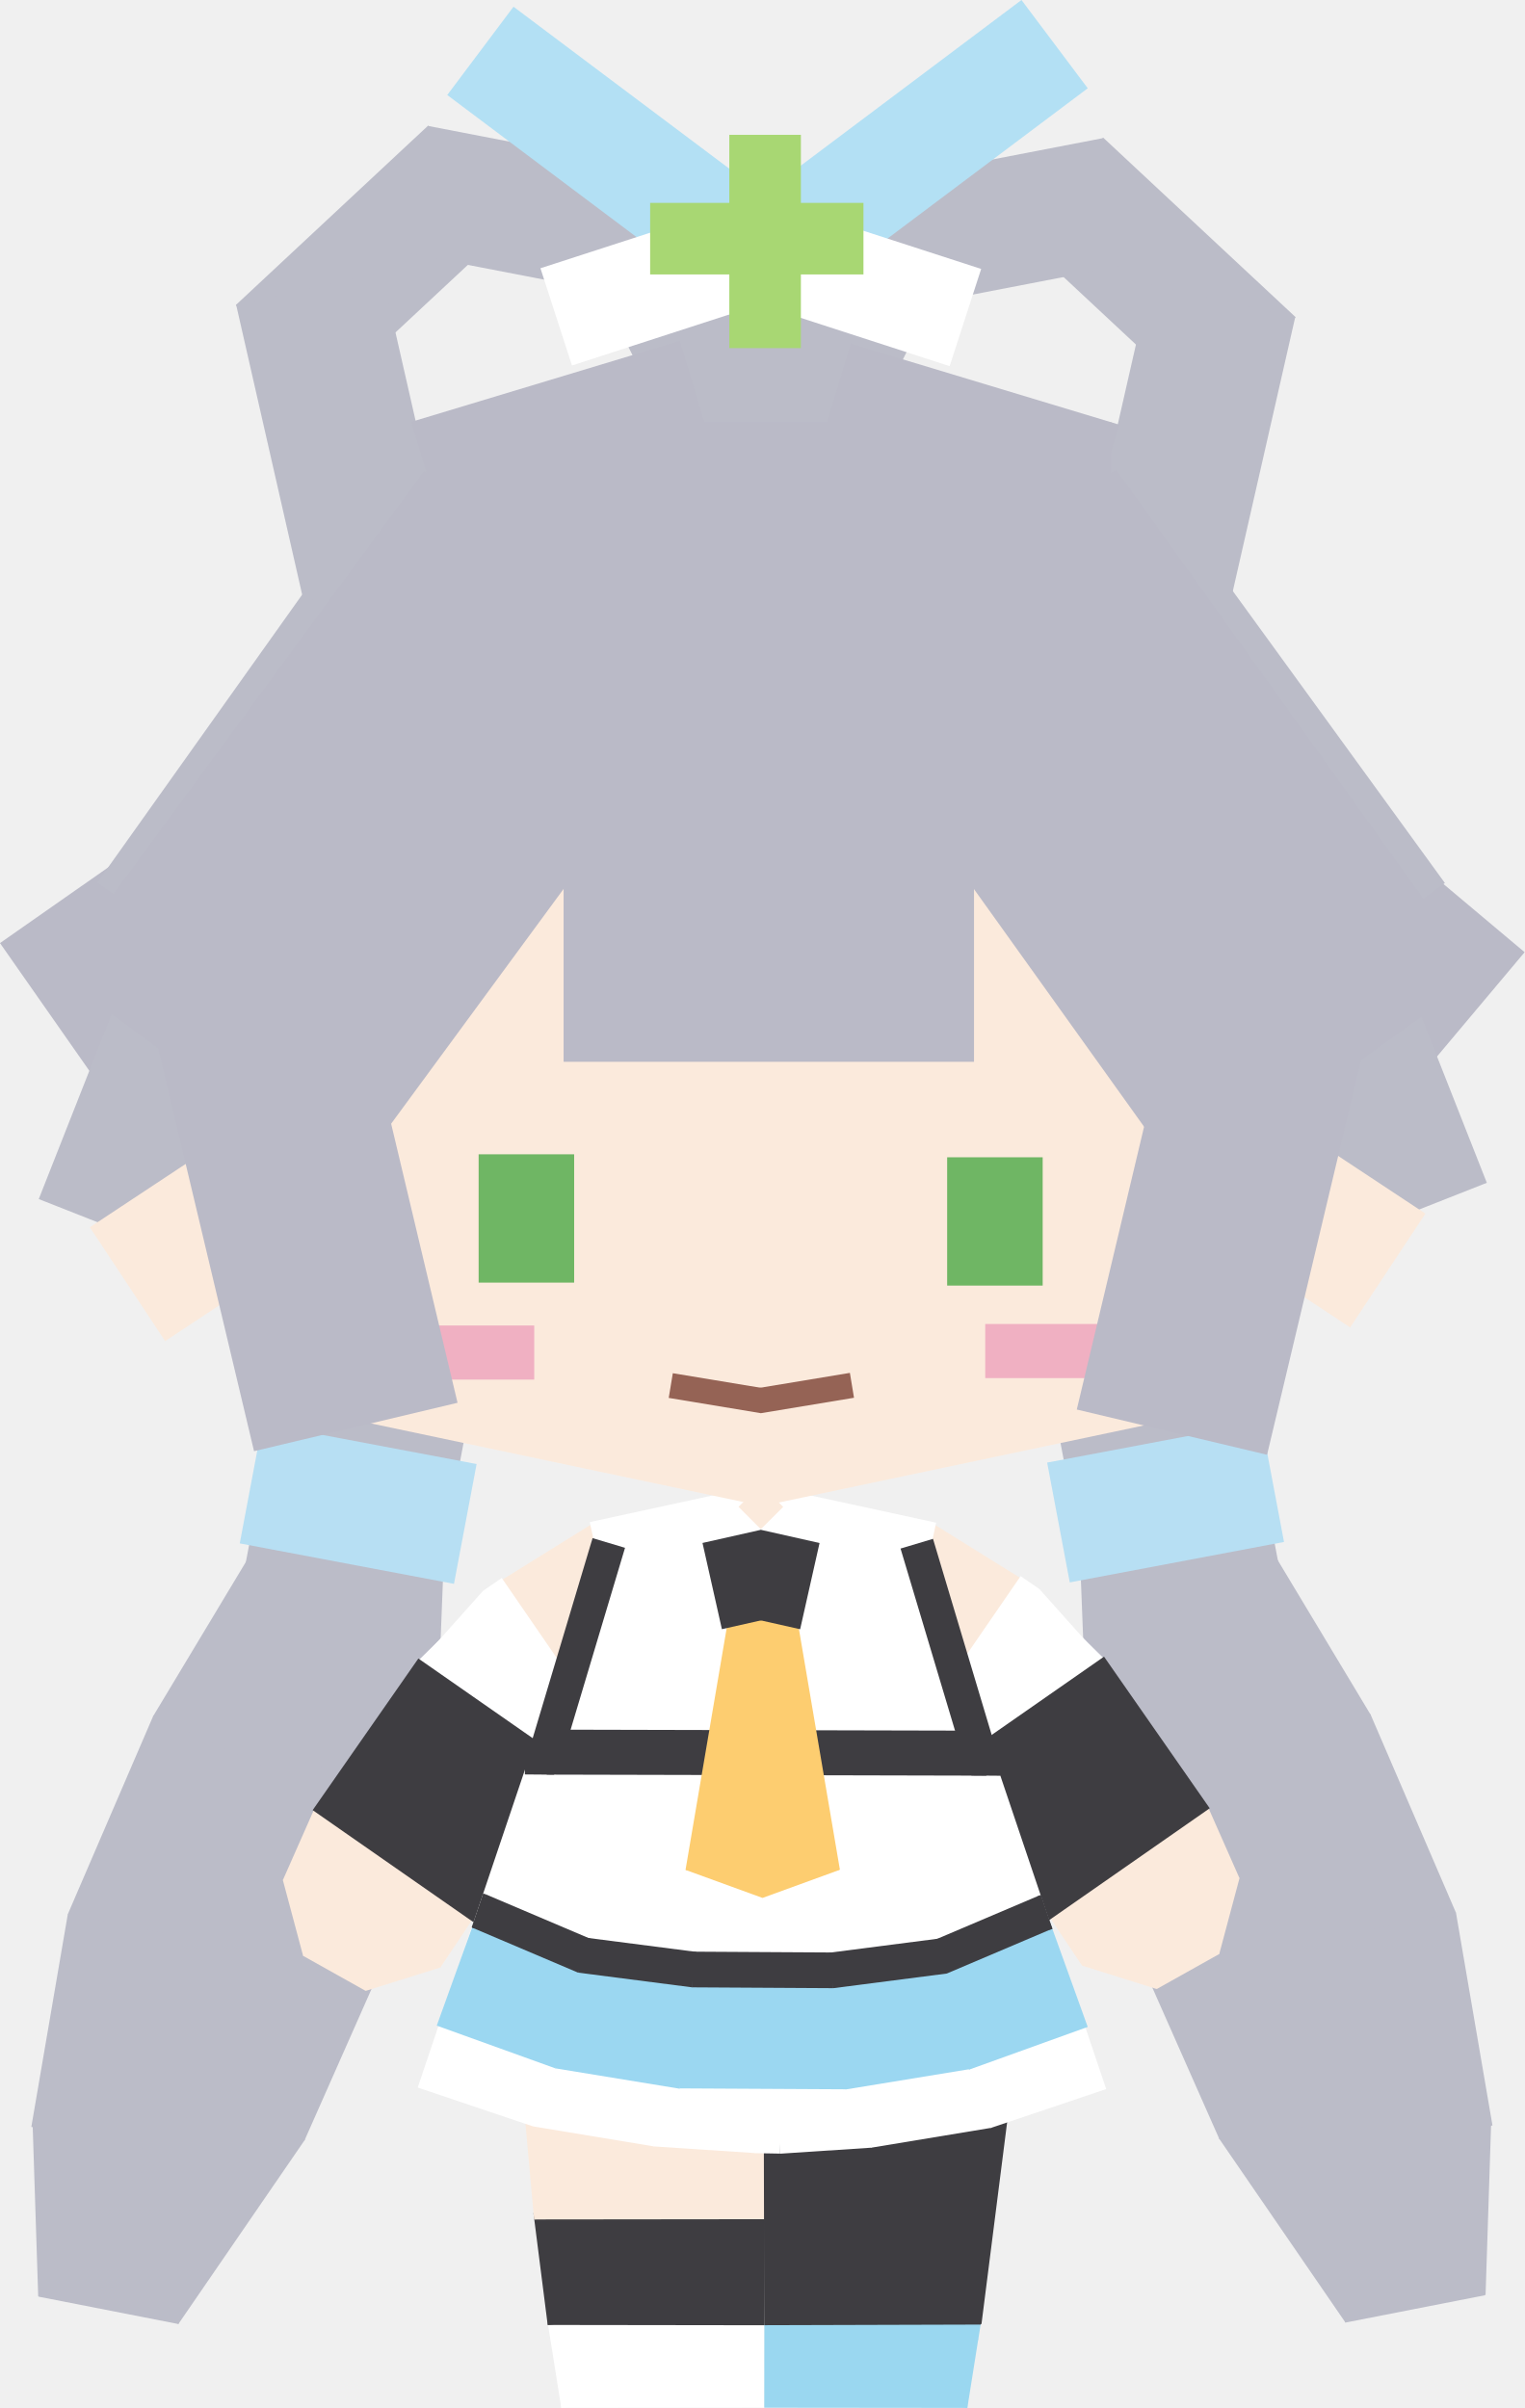
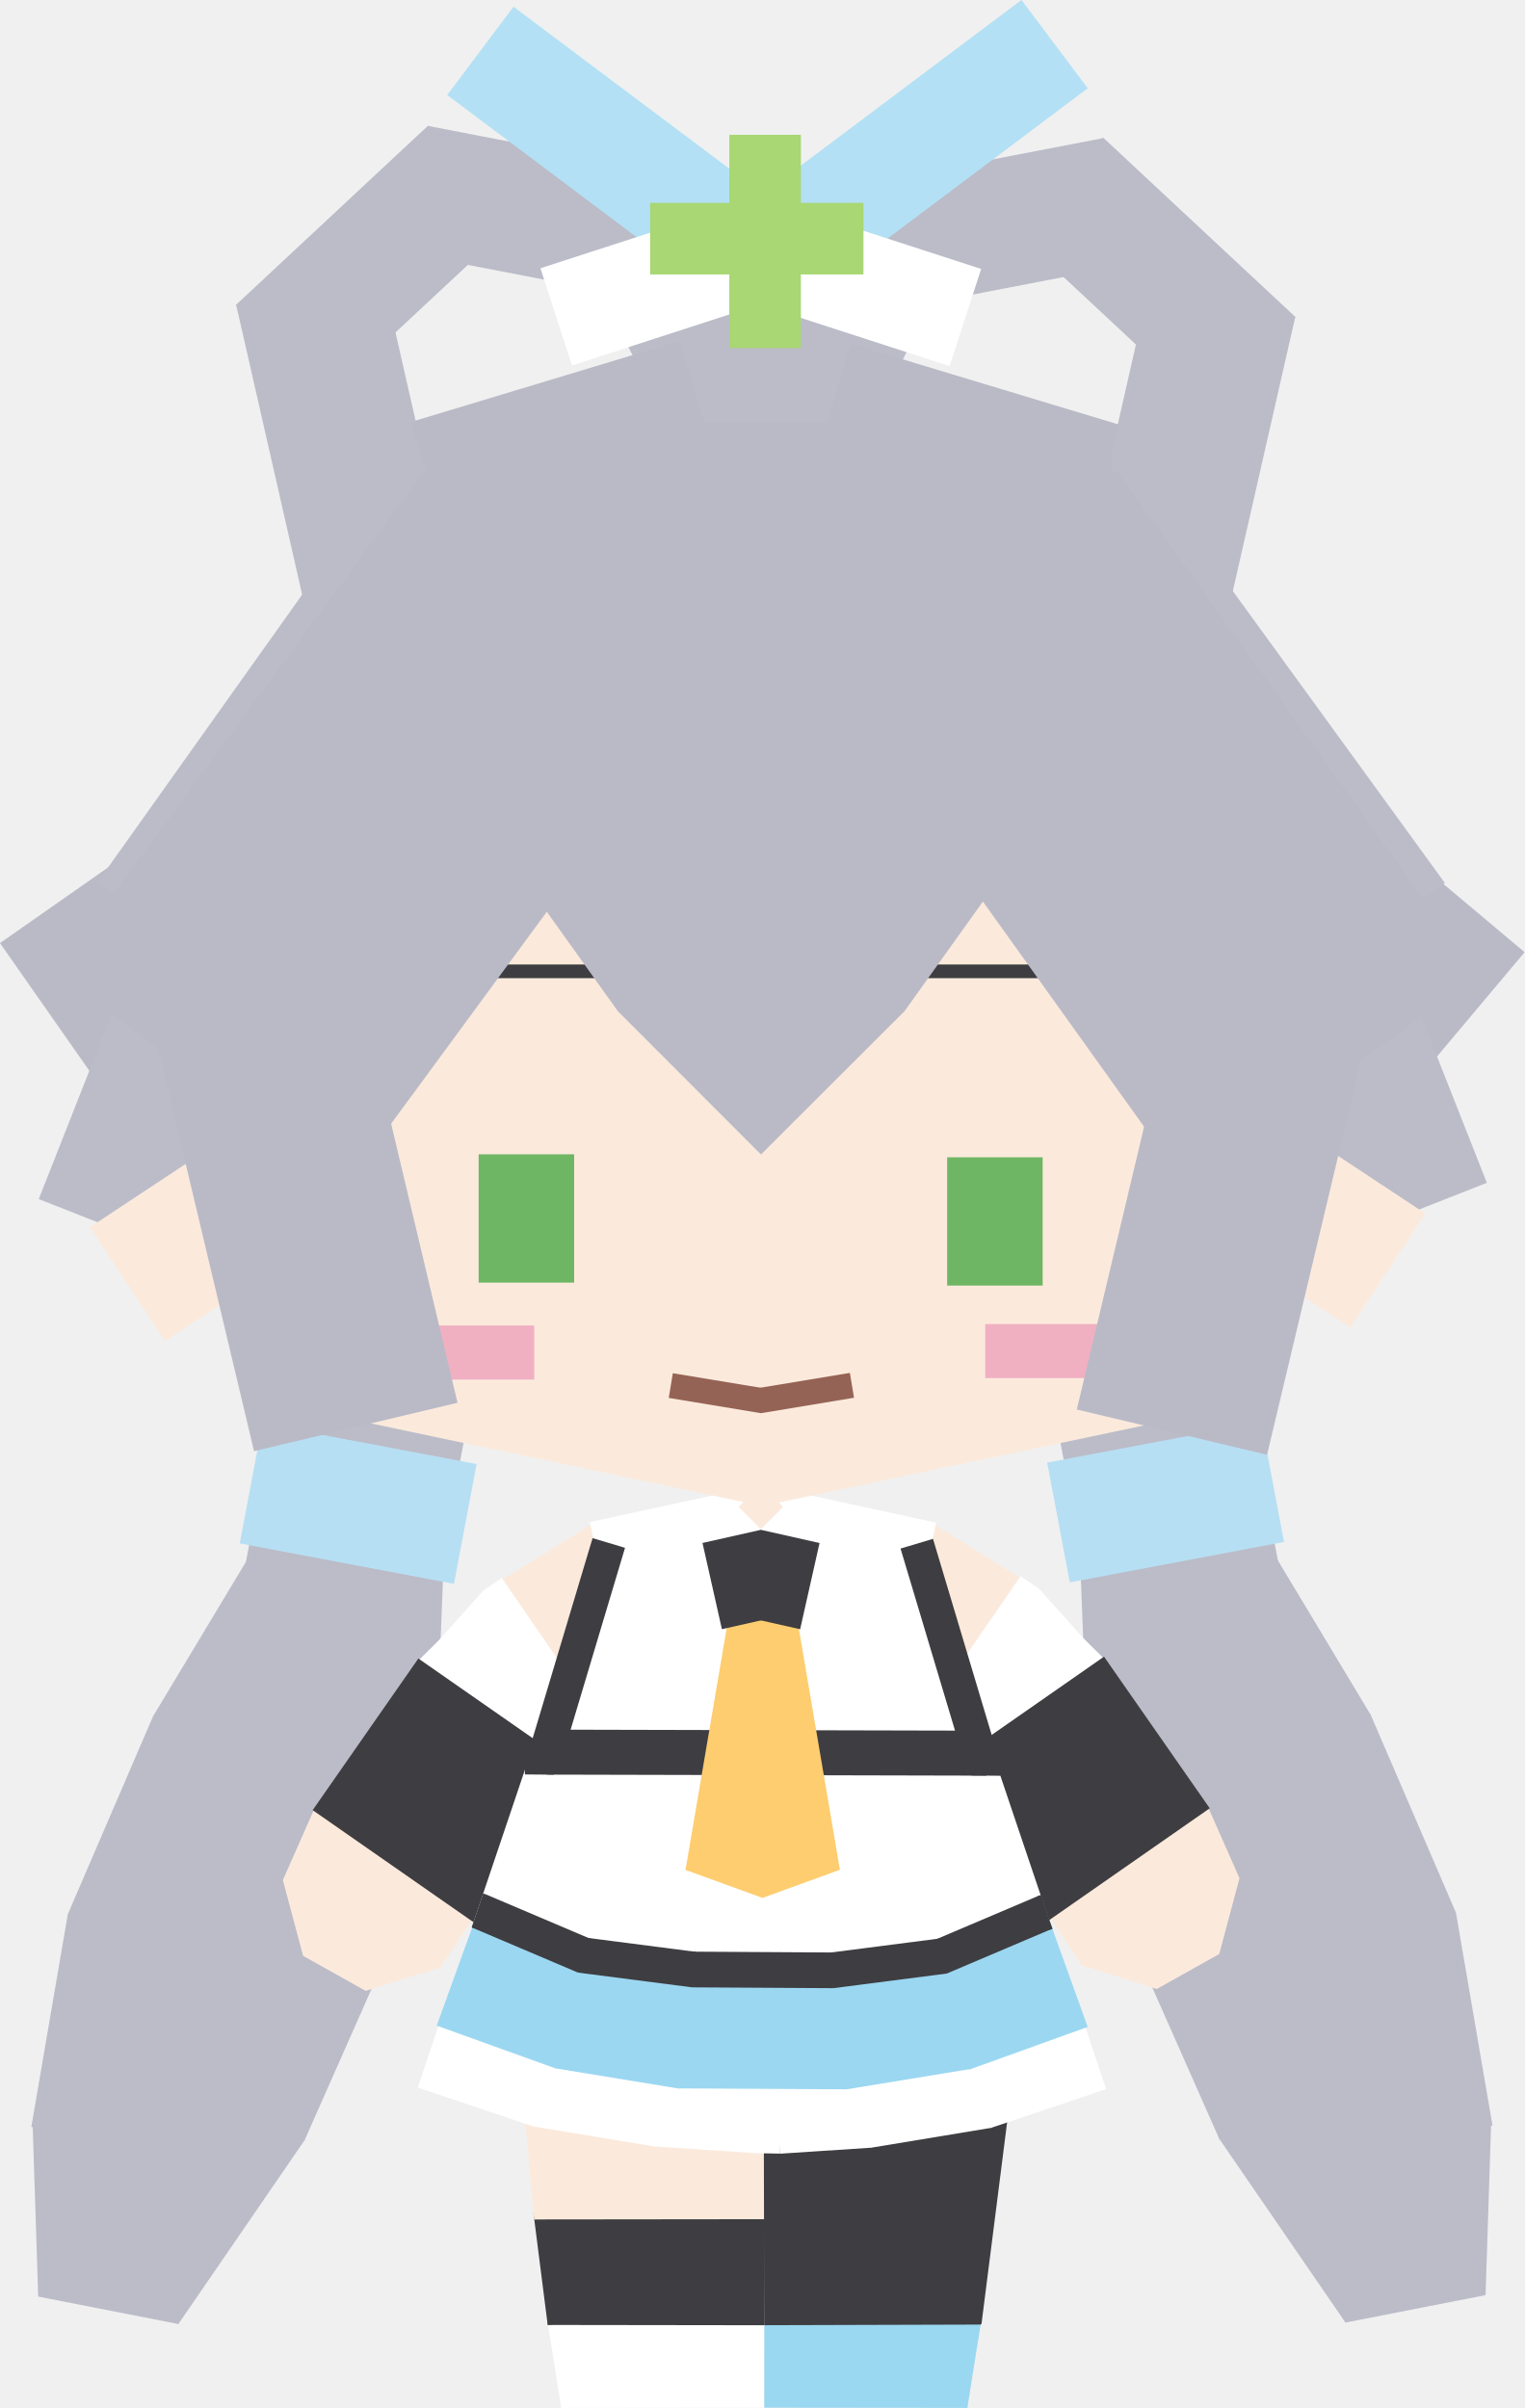
<svg xmlns="http://www.w3.org/2000/svg" width="33.79mm" height="53.378mm" viewBox="0 0 33.79 53.378" version="1.1" id="svg1" xml:space="preserve">
  <defs id="defs1" />
-   <g id="layer24" transform="translate(-15.27188,-42.22059)">
+   <g id="layer24" style="display:inline" transform="translate(-15.27188,-42.22059)">
    <g id="layer13" style="display:inline">
      <rect style="display:inline;fill:#bbbcc8;fill-opacity:1;stroke-width:0.169" id="rect3-9-2-1-8-7" width="4.022" height="6.103" x="34.855" y="64.92" transform="rotate(10.69835)" ry="0" />
      <rect style="display:inline;fill:#bbbcc8;fill-opacity:1;stroke-width:0.18" id="rect3-9-2-1-8-7-6" width="4.276" height="6.488" x="34.627" y="70.03" transform="rotate(10.69835)" ry="0" />
      <rect style="display:inline;fill:#bbbcc8;fill-opacity:1;stroke-width:0.135" id="rect3-9-2-1-8-7-6-4" width="3.157" height="4.955" x="32.563" y="83.345" transform="matrix(0.9813435,0.1922629,-0.1792262,0.9838079,0,0)" ry="0" />
      <rect style="display:inline;fill:#bbbcc8;fill-opacity:1;stroke-width:0.135" id="rect3-9-2-1-8-7-6-4-0" width="3.157" height="4.955" x="65.76" y="60.518" transform="matrix(0.816765,0.5769705,-0.5660834,0.824348,0,0)" ry="0" />
      <rect style="display:inline;fill:#bbbcc8;fill-opacity:1;stroke-width:0.135" id="rect3-9-2-1-8-7-6-4-0-8" width="3.157" height="4.955" x="53.266" y="67.389" transform="matrix(0.9090412,0.4167062,-0.404609,0.9144898,0,0)" ry="0" />
      <rect style="display:inline;fill:#bbbcc8;fill-opacity:1;stroke-width:0.135" id="rect3-9-2-1-8-7-6-4-0-8-2" width="3.157" height="4.955" x="36.773" y="73.467" transform="matrix(0.9787513,0.2050507,-0.1920473,0.9813857,0,0)" ry="0" />
      <rect style="display:inline;fill:#bbbcc8;fill-opacity:1;stroke-width:0.092" id="rect3-9-2-1-8-7-6-4-0-8-2-6" width="2.142" height="3.363" x="25.934" y="75.534" transform="matrix(0.99864,0.05213678,-0.0388829,0.9992438,0,0)" ry="0" />
      <rect style="display:inline;fill:#bbbcc8;fill-opacity:1;stroke-width:0.223" id="rect3-9-2-1-8-7-6-4-5" width="5.122" height="8.323" x="40.386" y="71.066" transform="matrix(0.9547713,0.2973412,-0.273938,0.9617474,0,0)" ry="0" />
      <rect style="display:inline;fill:#bbbcc8;fill-opacity:1;stroke-width:0.109" id="rect3-9-2-1-8-7-6-4-5-4" width="2.511" height="4.081" x="57.365" y="53.699" transform="matrix(0.8442494,0.5359505,-0.515175,0.857085,0,0)" ry="0" />
      <rect style="display:inline;fill:#bbbcc8;fill-opacity:1;stroke-width:0.109" id="rect3-9-2-1-8-7-6-4-5-4-8" width="2.821" height="4.792" x="48.908" y="65.123" transform="matrix(0.9084985,0.4178881,-0.3955789,0.918432,0,0)" ry="0" />
      <rect style="display:inline;fill:#bbbcc8;fill-opacity:1;stroke-width:0.109" id="rect3-9-2-1-8-7-6-4-5-4-8-9" width="2.821" height="4.792" x="30.85" y="79.838" transform="matrix(0.9811926,0.1930314,-0.1690141,0.9856136,0,0)" ry="0" />
      <rect style="display:inline;fill:#bbbcc8;fill-opacity:1;stroke-width:0.084" id="rect3-9-2-1-8-7-6-4-5-4-8-9-2" width="2.364" height="3.767" x="13.099" y="89.509" transform="matrix(0.9999683,-0.00796054,0.03237641,0.9994757,0,0)" ry="0" />
      <rect style="opacity:1;fill:#b7dff3;fill-opacity:1;stroke-width:0.271" id="rect7" width="4.832" height="2.703" x="34.412" y="68.582" transform="rotate(10.69464)" />
    </g>
    <g id="layer15" style="display:inline">
      <rect style="display:inline;fill:#bbbcc8;fill-opacity:1;stroke-width:0.169" id="rect3-9-2-1-8-7-4" width="4.022" height="6.103" x="-28.349" y="76.828" transform="matrix(-0.9826181,0.1856383,0.1856383,0.9826181,0,0)" ry="0" />
      <rect style="display:inline;fill:#bbbcc8;fill-opacity:1;stroke-width:0.18" id="rect3-9-2-1-8-7-6-6" width="4.276" height="6.488" x="-28.577" y="81.938" transform="matrix(-0.9826181,0.1856383,0.1856383,0.9826181,0,0)" ry="0" />
      <rect style="display:inline;fill:#bbbcc8;fill-opacity:1;stroke-width:0.135" id="rect3-9-2-1-8-7-6-4-1" width="3.157" height="4.955" x="-30.722" y="95.68" transform="matrix(-0.9813435,0.1922629,0.1792262,0.9838079,0,0)" ry="0" />
      <rect style="display:inline;fill:#bbbcc8;fill-opacity:1;stroke-width:0.135" id="rect3-9-2-1-8-7-6-4-0-82" width="3.157" height="4.955" x="12.718" y="97.603" transform="matrix(-0.816765,0.5769705,0.5660834,0.824348,0,0)" ry="0" />
      <rect style="display:inline;fill:#bbbcc8;fill-opacity:1;stroke-width:0.135" id="rect3-9-2-1-8-7-6-4-0-8-1" width="3.157" height="4.955" x="-5.569" y="94.163" transform="matrix(-0.9090412,0.4167062,0.404609,0.9144898,0,0)" ry="0" />
      <rect style="display:inline;fill:#bbbcc8;fill-opacity:1;stroke-width:0.135" id="rect3-9-2-1-8-7-6-4-0-8-2-1" width="3.157" height="4.955" x="-26.358" y="86.625" transform="matrix(-0.9787513,0.2050507,0.1920473,0.9813857,0,0)" ry="0" />
      <rect style="display:inline;fill:#bbbcc8;fill-opacity:1;stroke-width:0.092" id="rect3-9-2-1-8-7-6-4-0-8-2-6-9" width="2.142" height="3.363" x="-38.34" y="78.856" transform="matrix(-0.99864,0.05213678,0.0388829,0.9992438,0,0)" ry="0" />
      <rect style="display:inline;fill:#bbbcc8;fill-opacity:1;stroke-width:0.223" id="rect3-9-2-1-8-7-6-4-5-7" width="5.122" height="8.323" x="-21.497" y="90.165" transform="matrix(-0.9547713,0.2973412,0.273938,0.9617474,0,0)" ry="0" />
      <rect style="display:inline;fill:#bbbcc8;fill-opacity:1;stroke-width:0.109" id="rect3-9-2-1-8-7-6-4-5-4-6" width="2.511" height="4.081" x="2.208" y="88.153" transform="matrix(-0.8442494,0.5359505,0.515175,0.857085,0,0)" ry="0" />
      <rect style="display:inline;fill:#bbbcc8;fill-opacity:1;stroke-width:0.109" id="rect3-9-2-1-8-7-6-4-5-4-8-2" width="2.821" height="4.792" x="-10.192" y="91.979" transform="matrix(-0.9084985,0.4178881,0.3955789,0.918432,0,0)" ry="0" />
      <rect style="display:inline;fill:#bbbcc8;fill-opacity:1;stroke-width:0.109" id="rect3-9-2-1-8-7-6-4-5-4-8-9-9" width="2.821" height="4.792" x="-32.565" y="92.226" transform="matrix(-0.9811926,0.1930314,0.1690141,0.9856136,0,0)" ry="0" />
      <rect style="display:inline;fill:#bbbcc8;fill-opacity:1;stroke-width:0.084" id="rect3-9-2-1-8-7-6-4-5-4-8-9-2-5" width="2.364" height="3.767" x="-51.201" y="88.965" transform="matrix(-0.9999683,-0.00796054,-0.03237641,0.9994757,0,0)" ry="0" />
      <rect style="fill:#b7dff3;fill-opacity:1;stroke-width:0.271" id="rect7-2" width="4.832" height="2.703" x="-28.792" y="80.486" transform="matrix(-0.9826301,0.1855747,0.1855747,0.9826301,0,0)" />
    </g>
    <g id="layer20" transform="translate(-0.2572469,-0.3274052)" style="display:inline">
      <rect style="display:inline;fill:#fbeadc;fill-opacity:1;stroke-width:0.052" id="rect2-7" width="2.181" height="1.737" x="53.988" y="66.485" transform="rotate(23.84642)" />
      <rect style="display:inline;fill:#fbeadc;fill-opacity:1;stroke-width:0.052" id="rect2-7-8" width="2.188" height="1.742" x="-0.68" y="86.996" transform="rotate(-14.95834)" />
      <rect style="display:inline;fill:#fbeadc;fill-opacity:1;stroke-width:0.052" id="rect2-7-5" width="2.181" height="1.737" x="-89.781" y="-3.365" transform="rotate(-107.3988)" />
      <rect style="display:inline;fill:#fbeadc;fill-opacity:1;stroke-width:0.052" id="rect2-7-7" width="2.738" height="2.643" x="79.947" y="16.032" transform="rotate(58.12373)" />
      <rect style="display:inline;fill:#fbeadc;fill-opacity:1;stroke-width:0.052" id="rect2-7-7-3" width="1.888" height="0.737" x="-64.006" y="-53.554" transform="rotate(-150.9124)" />
      <rect style="display:inline;fill:#fbeadc;fill-opacity:1;stroke-width:0.052" id="rect2-7-7-3-8" width="1.403" height="1.226" x="-84.343" y="-3.954" transform="rotate(-113.2692)" />
      <rect style="display:inline;fill:#fbeadc;fill-opacity:1;stroke-width:0.052" id="rect2-7-7-0" width="2.738" height="2.643" x="-48.914" y="-70.638" transform="matrix(0.5828557,-0.8125756,-0.8125756,-0.5828557,0,0)" />
      <rect style="display:inline;fill:#ffffff;fill-opacity:1;stroke-width:0.072" id="rect9-6-5-5-3-9-5-3-5-6" width="1.833" height="3.876" x="-38.001" y="73.937" transform="rotate(-44.57185)" ry="0" />
      <rect style="display:inline;fill:#ffffff;fill-opacity:1;stroke-width:0.072" id="rect9-6-5-5-3-9-5-3-5-6-30" width="1.273" height="0.734" x="-52.211" y="68.442" transform="rotate(-56.06203)" ry="0" />
      <rect style="display:inline;fill:#ffffff;fill-opacity:1;stroke-width:0.072" id="rect9-6-5-5-3-9-5-3-5-6-3" width="4.066" height="0.506" x="-83.046" y="-22.48" transform="rotate(-124.5178)" ry="0" />
      <rect style="display:inline;fill:#ffffff;fill-opacity:1;stroke-width:0.095" id="rect9-6-5-5-3-9-5-3-5-6-3-3" width="1.476" height="1.629" x="-72.873" y="-42.195" transform="rotate(-138.2355)" ry="0" />
      <rect style="display:inline;fill:#fbeadc;fill-opacity:1;stroke-width:0.052" id="rect2-7-8-4" width="2.188" height="1.742" x="-68.942" y="-57.532" transform="rotate(-146.2036)" />
      <rect style="display:inline;fill:#fbeadc;fill-opacity:1;stroke-width:0.048" id="rect2-7-8-3" width="1.977" height="1.586" x="-64.07" y="61.397" transform="rotate(-60.74099)" />
      <rect style="display:inline;fill:#3e3d41;fill-opacity:1;stroke-width:0.266" id="rect10-1-49" width="4.353" height="4.097" x="-70.047" y="-54.987" transform="rotate(-145.128)" />
+       <ellipse style="display:inline;opacity:0;fill:#9ad7f0;fill-opacity:1;stroke-width:0.265" id="pivot_arm_left" cx="29.735" cy="77.127" transform="translate(0.2572469,0.3274052)" rx="0.152" ry="0.152" />
    </g>
    <g id="layer21" style="display:inline">
      <rect style="display:inline;fill:#fbeadc;fill-opacity:1;stroke-width:0.052" id="rect2-7-1" width="2.181" height="1.737" x="-5.193" y="92.24" transform="matrix(-0.9146325,0.4042864,0.4042864,0.9146325,0,0)" />
      <rect style="display:inline;fill:#fbeadc;fill-opacity:1;stroke-width:0.052" id="rect2-7-8-45" width="2.188" height="1.742" x="-62.939" y="69.98" transform="matrix(-0.9661138,-0.2581166,-0.2581166,0.9661138,0,0)" />
      <rect style="display:inline;fill:#fbeadc;fill-opacity:1;stroke-width:0.052" id="rect2-7-5-6" width="2.181" height="1.737" x="-70.13" y="-64.843" transform="matrix(0.2990213,-0.9542464,-0.9542464,-0.2990213,0,0)" />
      <rect style="display:inline;fill:#fbeadc;fill-opacity:1;stroke-width:0.052" id="rect2-7-7-2" width="2.738" height="2.643" x="45.55" y="70.645" transform="matrix(-0.5280867,0.8491905,0.8491905,0.5280867,0,0)" />
      <rect style="display:inline;fill:#fbeadc;fill-opacity:1;stroke-width:0.052" id="rect2-7-7-3-0" width="1.888" height="0.737" x="-7.425" y="-84.608" transform="matrix(0.8738778,-0.4861457,-0.4861457,-0.8738778,0,0)" />
      <rect style="display:inline;fill:#fbeadc;fill-opacity:1;stroke-width:0.052" id="rect2-7-7-3-8-3" width="1.403" height="1.226" x="-58.506" y="-63.1" transform="matrix(0.3950524,-0.9186586,-0.9186586,-0.3950524,0,0)" />
      <rect style="display:inline;fill:#fbeadc;fill-opacity:1;stroke-width:0.052" id="rect2-7-7-0-5" width="2.738" height="2.643" x="-86.233" y="-17.978" transform="rotate(-125.6517)" />
      <rect style="display:inline;fill:#ffffff;fill-opacity:1;stroke-width:0.072" id="rect9-6-5-5-3-9-5-3-5-6-6" width="1.833" height="3.876" x="-83.72" y="28.378" transform="matrix(-0.7123709,-0.7018032,-0.7018032,0.7123709,0,0)" ry="0" />
      <rect style="display:inline;fill:#ffffff;fill-opacity:1;stroke-width:0.072" id="rect9-6-5-5-3-9-5-3-5-6-30-6" width="1.273" height="0.734" x="-87.938" y="14.69" transform="matrix(-0.558295,-0.8296425,-0.8296425,0.558295,0,0)" ry="0" />
      <rect style="display:inline;fill:#ffffff;fill-opacity:1;stroke-width:0.072" id="rect9-6-5-5-3-9-5-3-5-6-3-6" width="4.066" height="0.506" x="-46.169" y="-75.45" transform="matrix(0.5666618,-0.8239505,-0.8239505,-0.5666618,0,0)" ry="0" />
      <rect style="display:inline;fill:#ffffff;fill-opacity:1;stroke-width:0.095" id="rect9-6-5-5-3-9-5-3-5-6-3-3-7" width="1.476" height="1.629" x="-24.486" y="-84.909" transform="matrix(0.7458884,-0.666071,-0.666071,-0.7458884,0,0)" ry="0" />
      <rect style="display:inline;fill:#fbeadc;fill-opacity:1;stroke-width:0.052" id="rect2-7-8-4-6" width="2.188" height="1.742" x="-15.101" y="-93.126" transform="matrix(0.8310193,-0.5562436,-0.5562436,-0.8310193,0,0)" />
      <rect style="display:inline;fill:#fbeadc;fill-opacity:1;stroke-width:0.048" id="rect2-7-8-3-7" width="1.977" height="1.586" x="-95.294" y="4.909" transform="matrix(-0.4887584,-0.8724192,-0.8724192,0.4887584,0,0)" />
-       <rect style="display:inline;fill:#3e3d41;fill-opacity:1;stroke-width:0.266" id="rect10-1-49-7" width="4.353" height="4.097" x="-16.884" y="-91.586" transform="matrix(0.8204317,-0.5717446,-0.5717446,-0.8204317,0,0)" />
-     </g>
-     <g id="layer22">
+       <rect style="fill:#3e3d41;fill-opacity:1;stroke-width:0.266" id="rect10-1-49-7" width="4.353" height="4.097" x="-16.884" y="-91.586" transform="matrix(0.8204317,-0.5717446,-0.5717446,-0.8204317,0,0)" />
+       <ellipse style="opacity:0;fill:#9ad7f0;fill-opacity:1;stroke-width:0.203" id="pivot_arm_right" cx="34.475" cy="77.063" rx="0.13" ry="0.13" />
+     </g>
+     <g id="layer22" style="display:inline">
      <rect style="display:inline;fill:#ffffff;fill-opacity:1;stroke-width:0.078" id="rect9-6-5-5-3-9-5-3-5-6-2" width="1.862" height="4.5" x="-95.625" y="27.583" transform="matrix(-0.00135437,-0.9999991,0.9999995,-0.00103653,0,0)" ry="0" />
      <rect style="display:inline;fill:#ffffff;fill-opacity:1;stroke-width:0.08" id="rect9-6-5-5-3-9-5-3-5-6-2-9" width="1.971" height="1.545" x="-14.35" y="-98.764" transform="matrix(-0.9875956,0.1570186,-0.1568016,-0.9876301,0,0)" ry="0" />
      <rect style="display:inline;fill:#ffffff;fill-opacity:1;stroke-width:0.015" id="rect9-6-5-5-3-9-5-3-5-6-2-9-5" width="0.359" height="0.465" x="-12.737" y="-97.236" transform="matrix(-0.9875956,0.1570186,-0.1568016,-0.9876301,0,0)" ry="0" />
      <rect style="display:inline;fill:#3e3d41;fill-opacity:1;stroke-width:0.212" id="rect10-1-49-4" width="4.799" height="2.358" x="-32.67" y="-93.722" transform="matrix(-0.9999991,-0.00132855,0.00487604,-0.9999881,0,0)" />
      <rect style="display:inline;fill:#3e3d41;fill-opacity:1;stroke-width:0.082" id="rect10-1-49-4-3" width="0.736" height="2.499" x="-16.104" y="-96.348" transform="matrix(-0.9929564,0.1184806,-0.1261135,-0.9920158,0,0)" />
      <rect style="display:inline;fill:#fbeadc;fill-opacity:1;stroke-width:0.103" id="rect2-7-8-3-78" width="5.099" height="2.811" x="26.909" y="88.638" transform="matrix(0.9999994,-0.00110605,0.00234388,0.9999972,0,0)" />
      <rect style="display:inline;fill:#fbeadc;fill-opacity:1;stroke-width:0.04" id="rect2-7-8-3-78-9" width="0.763" height="2.798" x="18.793" y="91.019" transform="matrix(0.9942169,-0.1073911,0.08979925,0.9959599,0,0)" />
-     </g>
-     <g id="layer23">
+       <circle style="display:inline;opacity:0;fill:#9ad7f0;fill-opacity:1;stroke-width:0.265" id="path15" cx="30.1" cy="87.1" r="0.1" />
+     </g>
+     <g id="layer23" style="display:inline">
      <rect style="display:inline;fill:#9ad7f0;fill-opacity:1;stroke-width:0.078" id="rect9-6-5-5-3-9-5-3-5-6-2-4" width="1.862" height="4.5" x="-95.558" y="-36.84" transform="matrix(0.00135437,-0.9999991,-0.9999995,-0.00103653,0,0)" ry="0" />
      <rect style="display:inline;fill:#9ad7f0;fill-opacity:1;stroke-width:0.08" id="rect9-6-5-5-3-9-5-3-5-6-2-9-53" width="1.971" height="1.545" x="49.276" y="-88.648" transform="matrix(0.9875956,0.1570186,0.1568016,-0.9876301,0,0)" ry="0" />
      <rect style="display:inline;fill:#9ad7f0;fill-opacity:1;stroke-width:0.015" id="rect9-6-5-5-3-9-5-3-5-6-2-9-5-0" width="0.359" height="0.465" x="50.889" y="-87.12" transform="matrix(0.9875956,0.1570186,0.1568016,-0.9876301,0,0)" ry="0" />
      <rect style="display:inline;fill:#3e3d41;fill-opacity:1;stroke-width:0.315" id="rect10-1-49-4-8" width="4.799" height="5.182" x="32.002" y="-93.857" transform="matrix(0.9999957,-0.00291962,-0.00221881,-0.9999975,0,0)" />
      <rect style="display:inline;fill:#3e3d41;fill-opacity:1;stroke-width:0.082" id="rect10-1-49-4-3-9" width="0.841" height="5.168" x="47.711" y="-88.694" transform="matrix(0.9929564,0.1184806,0.1261135,-0.9920158,0,0)" />
+       <circle style="opacity:0;fill:#9ad7f0;fill-opacity:1;stroke-width:0.265" id="path16" cx="34.3" cy="87.1" r="0.1" />
    </g>
    <g id="layer18" style="display:inline">
      <g id="layer25" style="display:inline">
        <rect style="display:inline;opacity:1;fill:#ffffff;fill-opacity:1;stroke-width:0.273" id="rect9" width="7.541" height="12.568" x="28.377" y="76.349" />
        <rect style="display:inline;fill:#ffffff;fill-opacity:1;stroke-width:0.06" id="rect9-6" width="3.885" height="1.553" x="11.603" y="80.242" transform="rotate(-12.23386)" />
        <rect style="display:inline;fill:#ffffff;fill-opacity:1;stroke-width:0.06" id="rect9-6-5" width="3.966" height="1.576" x="47.335" y="-68.192" transform="matrix(0.9772908,0.2119024,0.2119024,-0.9772908,0,0)" />
        <rect style="display:inline;fill:#ffffff;fill-opacity:1;stroke-width:0.126" id="rect9-6-5-5" width="11.478" height="3.731" x="-74.668" y="-55.257" transform="matrix(0.3195941,-0.9475545,-0.9475545,-0.3195941,0,0)" />
        <rect style="display:inline;fill:#ffffff;fill-opacity:1;stroke-width:0.126" id="rect9-6-5-5-5" width="11.478" height="3.731" x="83.76" y="-9.406" transform="rotate(71.36162)" />
        <rect style="display:inline;fill:#ffffff;fill-opacity:1;stroke-width:0.072" id="rect9-6-5-5-3-9-5" width="2.702" height="1.385" x="-54.204" y="74.645" transform="matrix(-0.947655,-0.3192962,-0.3192962,0.947655,0,0)" ry="0" />
        <rect style="display:inline;fill:#ffffff;fill-opacity:1;stroke-width:0.072" id="rect9-6-5-5-3-9-5-3" width="2.708" height="1.388" x="-44.021" y="82.347" transform="matrix(-0.9865819,-0.1632672,-0.1632672,0.9865819,0,0)" ry="0" />
        <rect style="display:inline;fill:#ffffff;fill-opacity:1;stroke-width:0.071" id="rect9-6-5-5-3-9-5-3-0" width="2.257" height="1.323" x="-37.852" y="86.324" transform="matrix(-0.9978328,-0.0658009,-0.0658009,0.9978328,0,0)" ry="0" />
        <rect style="display:inline;fill:#ffffff;fill-opacity:1;stroke-width:0.033" id="rect9-6-5-5-3-9-5-3-0-1" width="0.569" height="1.148" x="-32.686" y="88.221" transform="matrix(-0.9998367,-0.01807164,-0.00133288,0.9999991,0,0)" ry="0" />
        <rect style="display:inline;fill:#ffffff;fill-opacity:1;stroke-width:0.072" id="rect9-6-5-5-3-9-5-7" width="2.702" height="1.385" x="6.737" y="95.214" transform="rotate(-18.62037)" ry="0" />
        <rect style="display:inline;fill:#ffffff;fill-opacity:1;stroke-width:0.072" id="rect9-6-5-5-3-9-5-3-5" width="2.702" height="1.385" x="19.455" y="92.884" transform="rotate(-9.396587)" ry="0" />
        <rect style="display:inline;fill:#ffffff;fill-opacity:1;stroke-width:0.072" id="rect9-6-5-5-3-9-5-3-0-3" width="2.039" height="1.574" x="26.57" y="90.335" transform="rotate(-3.772841)" ry="0" />
        <rect style="display:inline;fill:#fbeadc;fill-opacity:1;stroke-width:0.045" id="rect2-3-8-3" height="0.7" x="-31" y="-76.587" transform="matrix(0.7080416,-0.7061707,-0.7061707,-0.7080416,0,0)" width="0.7" />
      </g>
      <g id="layer29" style="display:inline">
        <rect style="opacity:1;fill:#9bd7f1;fill-opacity:1;stroke-width:0.265" id="rect13" width="2.795" height="2.483" x="53.009" y="71.022" transform="rotate(19.81602)" />
        <rect style="display:inline;fill:#9bd7f1;fill-opacity:1;stroke-width:0.265" id="rect13-4" width="2.795" height="2.483" x="41.449" y="79.971" transform="rotate(9.301333)" />
        <rect style="display:inline;fill:#9bd7f1;fill-opacity:1;stroke-width:0.265" id="rect13-7" width="2.795" height="2.483" x="-7.503" y="92.857" transform="matrix(-0.940786,0.339001,0.339001,0.940786,0,0)" />
        <rect style="display:inline;fill:#9bd7f1;fill-opacity:1;stroke-width:0.265" id="rect13-4-05" width="2.795" height="2.483" x="-22.051" y="90.388" transform="matrix(-0.986852,0.1616268,0.1616268,0.986852,0,0)" />
        <rect style="display:inline;fill:#9bd7f1;fill-opacity:1;stroke-width:0.304" id="rect13-4-0" width="3.688" height="2.477" x="31.177" y="85.87" transform="matrix(0.999985,0.00547605,-0.00957788,0.9999541,0,0)" />
      </g>
      <g id="layer26" style="display:inline">
        <rect style="opacity:1;fill:#3e3d41;fill-opacity:1;stroke-width:0.265" id="rect10" width="0.751" height="5.234" x="49.089" y="64.971" transform="rotate(16.65753)" />
        <rect style="display:inline;fill:#3e3d41;fill-opacity:1;stroke-width:0.265" id="rect10-8" width="0.751" height="5.234" x="11.81" y="-88.668" transform="matrix(0.9580352,-0.2866505,-0.2866505,-0.9580352,0,0)" />
        <rect style="display:inline;fill:#3e3d41;fill-opacity:1;stroke-width:0.416" id="rect10-8-1" width="0.997" height="9.744" x="80.497" y="-37.747" transform="matrix(-0.00753584,0.9999716,-0.9999972,-0.00237769,0,0)" />
        <rect style="display:inline;fill:#3e3d41;fill-opacity:1;stroke-width:0.051" id="rect10-8-1-3" width="0.225" height="0.649" x="81.111" y="-27.735" transform="matrix(-0.00222064,0.9999975,-0.9999674,-0.00806874,0,0)" />
        <rect style="display:inline;fill:#3e3d41;fill-opacity:1;stroke-width:0.052" id="rect10-8-1-3-8" width="0.237" height="0.649" x="81.027" y="-37.623" transform="matrix(-0.00210727,0.9999978,-0.9999638,-0.00850279,0,0)" />
        <rect style="display:inline;fill:#3e3d41;fill-opacity:1;stroke-width:0.266" id="rect10-1" width="0.797" height="2.559" x="-68.116" y="56.906" transform="rotate(-66.97492)" />
        <rect style="display:inline;fill:#3e3d41;fill-opacity:1;stroke-width:0.043" id="rect10-1-6" width="0.07" height="0.794" x="-51.662" y="-72.22" transform="rotate(-161.3082)" />
        <rect style="display:inline;fill:#3e3d41;fill-opacity:1;stroke-width:0.043" id="rect10-1-6-3" width="0.07" height="0.794" x="-9.328" y="92.071" transform="matrix(-0.9472563,0.3204771,0.3204771,0.9472563,0,0)" />
        <rect style="display:inline;fill:#3e3d41;fill-opacity:1;stroke-width:0.265" id="rect10-1-4" width="0.791" height="2.541" x="-81.65" y="38.847" transform="rotate(-82.65161)" />
        <rect style="display:inline;fill:#3e3d41;fill-opacity:1;stroke-width:0.294" id="rect10-1-4-5" width="0.791" height="3.136" x="-86.094" y="31.37" transform="matrix(0.00889827,-0.9999604,0.9999829,0.00584227,0,0)" />
        <rect style="display:inline;fill:#3e3d41;fill-opacity:1;stroke-width:0.265" id="rect10-1-9" width="0.791" height="2.541" x="-93.3" y="-2.286" transform="matrix(-0.3911339,-0.9203338,-0.9203338,0.3911339,0,0)" />
        <rect style="display:inline;fill:#3e3d41;fill-opacity:1;stroke-width:0.265" id="rect10-1-4-2" width="0.791" height="2.541" x="-89.899" y="-24.968" transform="matrix(-0.1279023,-0.9917868,-0.9917868,0.1279023,0,0)" />
      </g>
      <g id="layer27" style="display:inline">
        <rect style="display:inline;fill:#fdcd70;fill-opacity:1;stroke-width:0.173" id="rect11-2" width="1.28" height="5.851" x="18.085" y="82.314" transform="rotate(-9.661328)" />
        <rect style="display:inline;fill:#fdcd70;fill-opacity:1;stroke-width:0.173" id="rect11-2-8" width="1.28" height="5.851" x="44.075" y="-77.37" transform="matrix(0.985817,0.167824,0.167824,-0.985817,0,0)" />
        <rect style="display:inline;fill:#fdcd70;fill-opacity:1;stroke-width:0.117" id="rect11-2-8-4" width="1.28" height="2.664" x="34.348" y="-83.643" transform="matrix(0.9999749,0.00709015,0.03420023,-0.999415,0,0)" />
        <rect style="display:inline;fill:#fdcd70;fill-opacity:1;stroke-width:0.077" id="rect11-2-8-4-2" width="0.842" height="1.815" x="89.403" y="-1.049" transform="matrix(0.3674213,0.9300546,0.9396747,-0.3420693,0,0)" />
        <rect style="display:inline;fill:#fdcd70;fill-opacity:1;stroke-width:0.077" id="rect11-2-8-4-2-7" width="0.84" height="1.81" x="-68.227" y="59.103" transform="matrix(0.3674213,-0.9300546,0.9396747,0.3420693,0,0)" />
        <rect style="display:inline;opacity:1;fill:#3e3d41;fill-opacity:1;stroke-width:0.176" id="rect11" width="1.329" height="1.959" x="13.315" y="81.329" transform="rotate(-12.67931)" />
        <rect style="display:inline;fill:#3e3d41;fill-opacity:1;stroke-width:0.176" id="rect11-5" width="1.329" height="1.959" x="48.066" y="-69.181" transform="matrix(0.9756139,0.2194939,0.2194939,-0.9756139,0,0)" />
      </g>
    </g>
    <g id="layer2" style="display:inline">
      <g id="layer4" style="display:inline">
        <g id="layer16">
          <rect style="display:inline;fill:#bbbcc8;fill-opacity:1;stroke-width:0.186" id="rect3-8" width="3.716" height="13.29" x="30.306" y="51.745" />
          <rect style="display:inline;fill:#bbbcc8;fill-opacity:1;stroke-width:0.084" id="rect3-8-2" width="3" x="-27.062" y="68.884" transform="rotate(-45.3867)" height="3" />
          <rect style="opacity:1;fill:#b7dff3;fill-opacity:1;stroke-width:0.265" id="rect8" width="4.256" height="2.432" x="30.028" y="64.592" />
        </g>
        <rect style="fill:#babac7;fill-opacity:1;stroke-width:0.128" id="rect1-7-3" width="4.635" height="11.767" x="60.478" y="11.908" transform="rotate(55.02168)" />
        <rect style="fill:#babac7;fill-opacity:1;stroke-width:0.128" id="rect1-7-8" width="4.85" height="11.961" x="-21.778" y="66.34" transform="rotate(-49.96539)" ry="0" />
        <rect style="opacity:1;fill:#bbbcc8;fill-opacity:1;stroke-width:0.484" id="rect3" width="15.222" height="22.025" x="24.618" y="51.585" />
        <rect style="display:inline;fill:#bbbcc8;fill-opacity:1;stroke-width:0.236" id="rect3-1" width="7.687" height="10.341" x="-26.376" y="62.631" transform="rotate(-38.36211)" />
        <rect style="display:inline;fill:#bbbcc8;fill-opacity:1;stroke-width:0.236" id="rect3-1-2" width="7.687" height="10.341" x="69.18" y="-33.105" transform="matrix(0.7841041,0.6206294,0.6206294,-0.7841041,0,0)" />
        <rect style="display:inline;fill:#bbbcc8;fill-opacity:1;stroke-width:0.231" id="rect3-9" width="6.095" height="12.44" x="50.015" y="27.801" transform="rotate(35.42549)" />
        <rect style="display:inline;fill:#bbbcc8;fill-opacity:1;stroke-width:0.231" id="rect3-9-2" width="6.095" height="12.44" x="-4.138" y="-77.792" transform="matrix(0.8091406,-0.5876151,-0.5876151,-0.8091406,0,0)" />
        <rect style="display:inline;fill:#bbbcc8;fill-opacity:1;stroke-width:0.231" id="rect3-9-2-1" width="5.503" height="7.362" x="14.259" y="-81.358" transform="matrix(0.9303091,-0.3667765,-0.3667765,-0.9303091,0,0)" ry="0" />
        <rect style="display:inline;fill:#bbbcc8;fill-opacity:1;stroke-width:0.231" id="rect3-9-2-1-4" width="5.503" height="7.362" x="40.241" y="50.727" transform="rotate(21.51695)" ry="0" />
        <g id="layer7" style="display:inline">
          <rect style="display:inline;fill:#bbbcc8;fill-opacity:1;stroke-width:0.108" id="rect3-9-29" width="2.858" height="5.833" x="49.798" y="12.595" transform="rotate(46.98429)" />
          <rect style="display:inline;fill:#bbbcc8;fill-opacity:1;stroke-width:0.108" id="rect3-9-29-3" width="2.858" height="5.833" x="39.505" y="-38.68" transform="rotate(100.9227)" />
          <rect style="display:inline;fill:#bbbcc8;fill-opacity:1;stroke-width:0.108" id="rect3-9-29-3-2" width="2.858" height="5.833" x="-6.442" y="-60.736" transform="rotate(153.2253)" />
          <rect style="display:inline;fill:#bbbcc8;fill-opacity:1;stroke-width:0.125" id="rect3-9-29-8" width="3.307" height="6.749" x="-12.426" y="-59.06" transform="rotate(167.1711)" />
          <rect style="display:inline;fill:#bbbcc8;fill-opacity:1;stroke-width:0.108" id="rect3-9-29-7" width="2.858" height="5.833" x="6.003" y="59.928" transform="matrix(-0.6821989,0.7311667,0.7311667,0.6821989,0,0)" />
          <rect style="display:inline;fill:#bbbcc8;fill-opacity:1;stroke-width:0.108" id="rect3-9-29-3-26" width="2.858" height="5.833" x="51.988" y="24.587" transform="matrix(0.1894838,0.9818839,0.9818839,-0.1894838,0,0)" />
          <rect style="display:inline;fill:#bbbcc8;fill-opacity:1;stroke-width:0.108" id="rect3-9-29-3-2-0" width="2.858" height="5.833" x="51.251" y="-31.927" transform="matrix(0.8927847,0.4504837,0.4504837,-0.8927847,0,0)" />
          <rect style="display:inline;fill:#bbbcc8;fill-opacity:1;stroke-width:0.125" id="rect3-9-29-8-1" width="3.307" height="6.749" x="50.509" y="-45.004" transform="matrix(0.9750374,0.2220405,0.2220405,-0.9750374,0,0)" />
          <g id="layer8">
            <rect style="fill:#b3e0f4;fill-opacity:1;stroke-width:0.375" id="rect4-4-1" width="2.447" height="6.741" x="56.525" y="-4.975" transform="rotate(53.10815)" />
            <rect style="fill:#b3e0f4;fill-opacity:1;stroke-width:0.375" id="rect4-4-1-1" width="2.447" height="6.741" x="-20.333" y="-53.492" transform="matrix(0.6003065,-0.79977,-0.79977,-0.6003065,0,0)" />
            <rect style="fill:#ffffff;fill-opacity:1;stroke-width:0.375" id="rect4-4-1-1-3" width="2.265" height="4.816" x="-56.488" y="-15.884" transform="matrix(-0.3083838,-0.951262,-0.951262,0.3083838,0,0)" />
            <rect style="fill:#ffffff;fill-opacity:1;stroke-width:0.375" id="rect4-4-1-1-3-8" width="2.265" height="4.816" x="34.418" y="-50.072" transform="rotate(107.9619)" />
            <rect style="opacity:1;fill:#a8d773;fill-opacity:1;stroke-width:0.265" id="rect4" width="1.586" height="4.728" x="31.436" y="45.209" />
            <rect style="fill:#a8d773;fill-opacity:1;stroke-width:0.265" id="rect4-4" width="1.586" height="4.728" x="46.718" y="-34.409" transform="rotate(90)" />
          </g>
        </g>
      </g>
      <g id="layer5" transform="matrix(2.076271,0,0,1.352423,-30.62358,25.92379)" style="display:inline">
        <g id="layer6" transform="matrix(0.4816327,0,0,0.7394137,14.74931,-19.1684)">
          <rect style="display:inline;fill:#fbeadc;fill-opacity:1;stroke-width:0.08" id="rect2-6" width="2.988" height="3.025" x="-23.893" y="67.432" transform="rotate(-33.47452)" />
          <rect style="display:inline;fill:#fbeadc;fill-opacity:1;stroke-width:0.08" id="rect2-6-6" width="2.988" height="3.025" x="74.228" y="-34.834" transform="matrix(0.8341312,0.5515661,0.5515661,-0.8341312,0,0)" />
        </g>
        <rect style="display:inline;fill:#fbeadc;fill-opacity:1;stroke-width:0.233" id="rect2" width="8.873" height="8.72" x="25.956" y="26.575" />
        <rect style="display:inline;fill:#fbeadc;fill-opacity:1;stroke-width:0.068" id="rect2-3" width="4.527" height="1.443" x="30.994" y="24.581" transform="matrix(0.9512631,0.3083806,-0.1362616,0.9906729,0,0)" />
        <rect style="display:inline;fill:#fbeadc;fill-opacity:1;stroke-width:0.071" id="rect2-3-8" width="4.748" height="1.513" x="25.346" y="-44.971" transform="matrix(0.9512631,-0.3083806,-0.1362616,-0.9906729,0,0)" />
        <g id="layer11" transform="matrix(0.4816327,0,0,0.7394137,14.74931,-19.1684)" style="display:inline">
          <rect style="opacity:1;fill:#f0b0c2;fill-opacity:1;stroke-width:0.262" id="rect6" width="2.795" height="1.199" x="37.108" y="-72.769" transform="scale(1,-1)" />
          <rect style="fill:#f0b0c2;fill-opacity:1;stroke-width:0.262" id="rect6-1" width="2.795" height="1.199" x="24.317" y="-72.802" transform="scale(1,-1)" />
        </g>
        <g id="layer30" style="display:inline">
          <rect style="display:inline;fill:#6fb664;fill-opacity:1;stroke-width:0.351" id="rect6-1-4" width="2.117" height="2.844" x="25.88" y="-70.652" transform="matrix(0.4816326,0,0,-0.7394137,14.74931,-19.1684)" />
        </g>
        <g id="layer31" style="display:inline">
          <rect style="display:inline;fill:#6fb664;fill-opacity:1;stroke-width:0.351" id="rect6-1-4-9" width="2.117" height="2.844" x="36.264" y="67.874" transform="matrix(0.4816326,0,0,0.7394137,14.74931,-19.1684)" />
        </g>
        <g id="layer10" transform="matrix(0.4816327,0,0,0.7394137,14.74931,-19.1684)">
          <rect style="opacity:1;fill:#956355;fill-opacity:1;stroke-width:0.153" id="rect5" width="2.091" height="0.559" x="19.68" y="77.252" transform="rotate(-9.409625)" />
          <rect style="fill:#956355;fill-opacity:1;stroke-width:0.152" id="rect5-4" width="2.073" height="0.555" x="41.657" y="-67.303" transform="matrix(0.9865447,0.1634917,0.1634917,-0.9865447,0,0)" />
        </g>
+         <g id="layer32">
+           <rect style="opacity:1;fill:#3e3d41;fill-opacity:1;stroke-width:0.158" id="rect16" width="1.426" height="0.225" x="27.179" y="27.858" ry="0.009" />
+         </g>
+         <g id="layer32-5" style="display:inline">
+           <rect style="display:inline;fill:#3e3d41;fill-opacity:1;stroke-width:0.158" id="rect16-5" width="1.426" height="0.225" x="31.896" y="27.858" ry="0.009" />
+         </g>
      </g>
      <g id="layer1" style="display:inline">
-         <rect style="fill:#babac7;fill-opacity:1;stroke-width:0.133" id="rect1" width="9.096" height="12.9" x="27.763" y="52.857" />
+         <rect style="display:inline;fill:#babac7;fill-opacity:1;stroke-width:0.108" id="rect1" width="7.155" height="10.875" x="28.746" y="52.857" />
+         <rect style="display:inline;fill:#babac7;fill-opacity:1;stroke-width:0.034" id="rect1-3" width="2.84" height="6.127" x="63.479" y="25.923" transform="rotate(35.55542)" />
+         <rect style="display:inline;fill:#babac7;fill-opacity:1;stroke-width:0.034" id="rect1-3-8" width="2.84" height="6.127" x="-14.02" y="-69.438" transform="matrix(0.8135535,-0.5814902,-0.5814902,-0.8135535,0,0)" />
+         <rect style="display:inline;fill:#babac7;fill-opacity:1;stroke-width:0.03" id="rect1-3-1" width="4.5" height="4.5" x="20.674" y="-70.694" transform="rotate(135.0421)" />
        <rect style="display:inline;fill:#babac7;fill-opacity:1;stroke-width:0.085" id="rect1-0" width="4.636" height="9.924" x="3.116" y="67.283" transform="rotate(-13.38359)" />
        <rect style="display:inline;fill:#babac7;fill-opacity:1;stroke-width:0.078" id="rect1-0-2" width="4.335" height="9.648" x="55.079" y="-62.411" transform="matrix(0.9728422,0.2314692,0.2314692,-0.9728422,0,0)" />
        <rect style="display:inline;fill:#babac7;fill-opacity:1;stroke-width:0.107" id="rect1-1" width="15.052" height="5.051" x="24.849" y="51.58" />
        <rect style="display:inline;fill:#babac7;fill-opacity:1;stroke-width:0.053" id="rect1-1-6" width="6.221" height="2.991" x="8.436" y="56.42" transform="rotate(-16.80125)" />
        <rect style="display:inline;fill:#babac7;fill-opacity:1;stroke-width:0.053" id="rect1-1-6-1" width="6.221" height="2.991" x="47.075" y="-40.837" transform="matrix(0.9573132,0.2890528,0.2890528,-0.9573132,0,0)" />
        <rect style="fill:#babac7;fill-opacity:1;stroke-width:0.128" id="rect1-7" width="7.975" height="13.806" x="51.057" y="27.838" transform="rotate(36.29378)" />
        <rect style="display:inline;fill:#babac7;fill-opacity:1;stroke-width:0.128" id="rect1-7-7" width="7.975" height="13.806" x="-6.074" y="66.08" transform="rotate(-35.59455)" />
      </g>
+       <ellipse style="opacity:0;fill:#9ad7f0;fill-opacity:1;stroke-width:0.24" id="pivot_head" cx="32.147" cy="-75.331" rx="0.086" ry="0.085" transform="scale(1,-1)" />
    </g>
  </g>
</svg>
